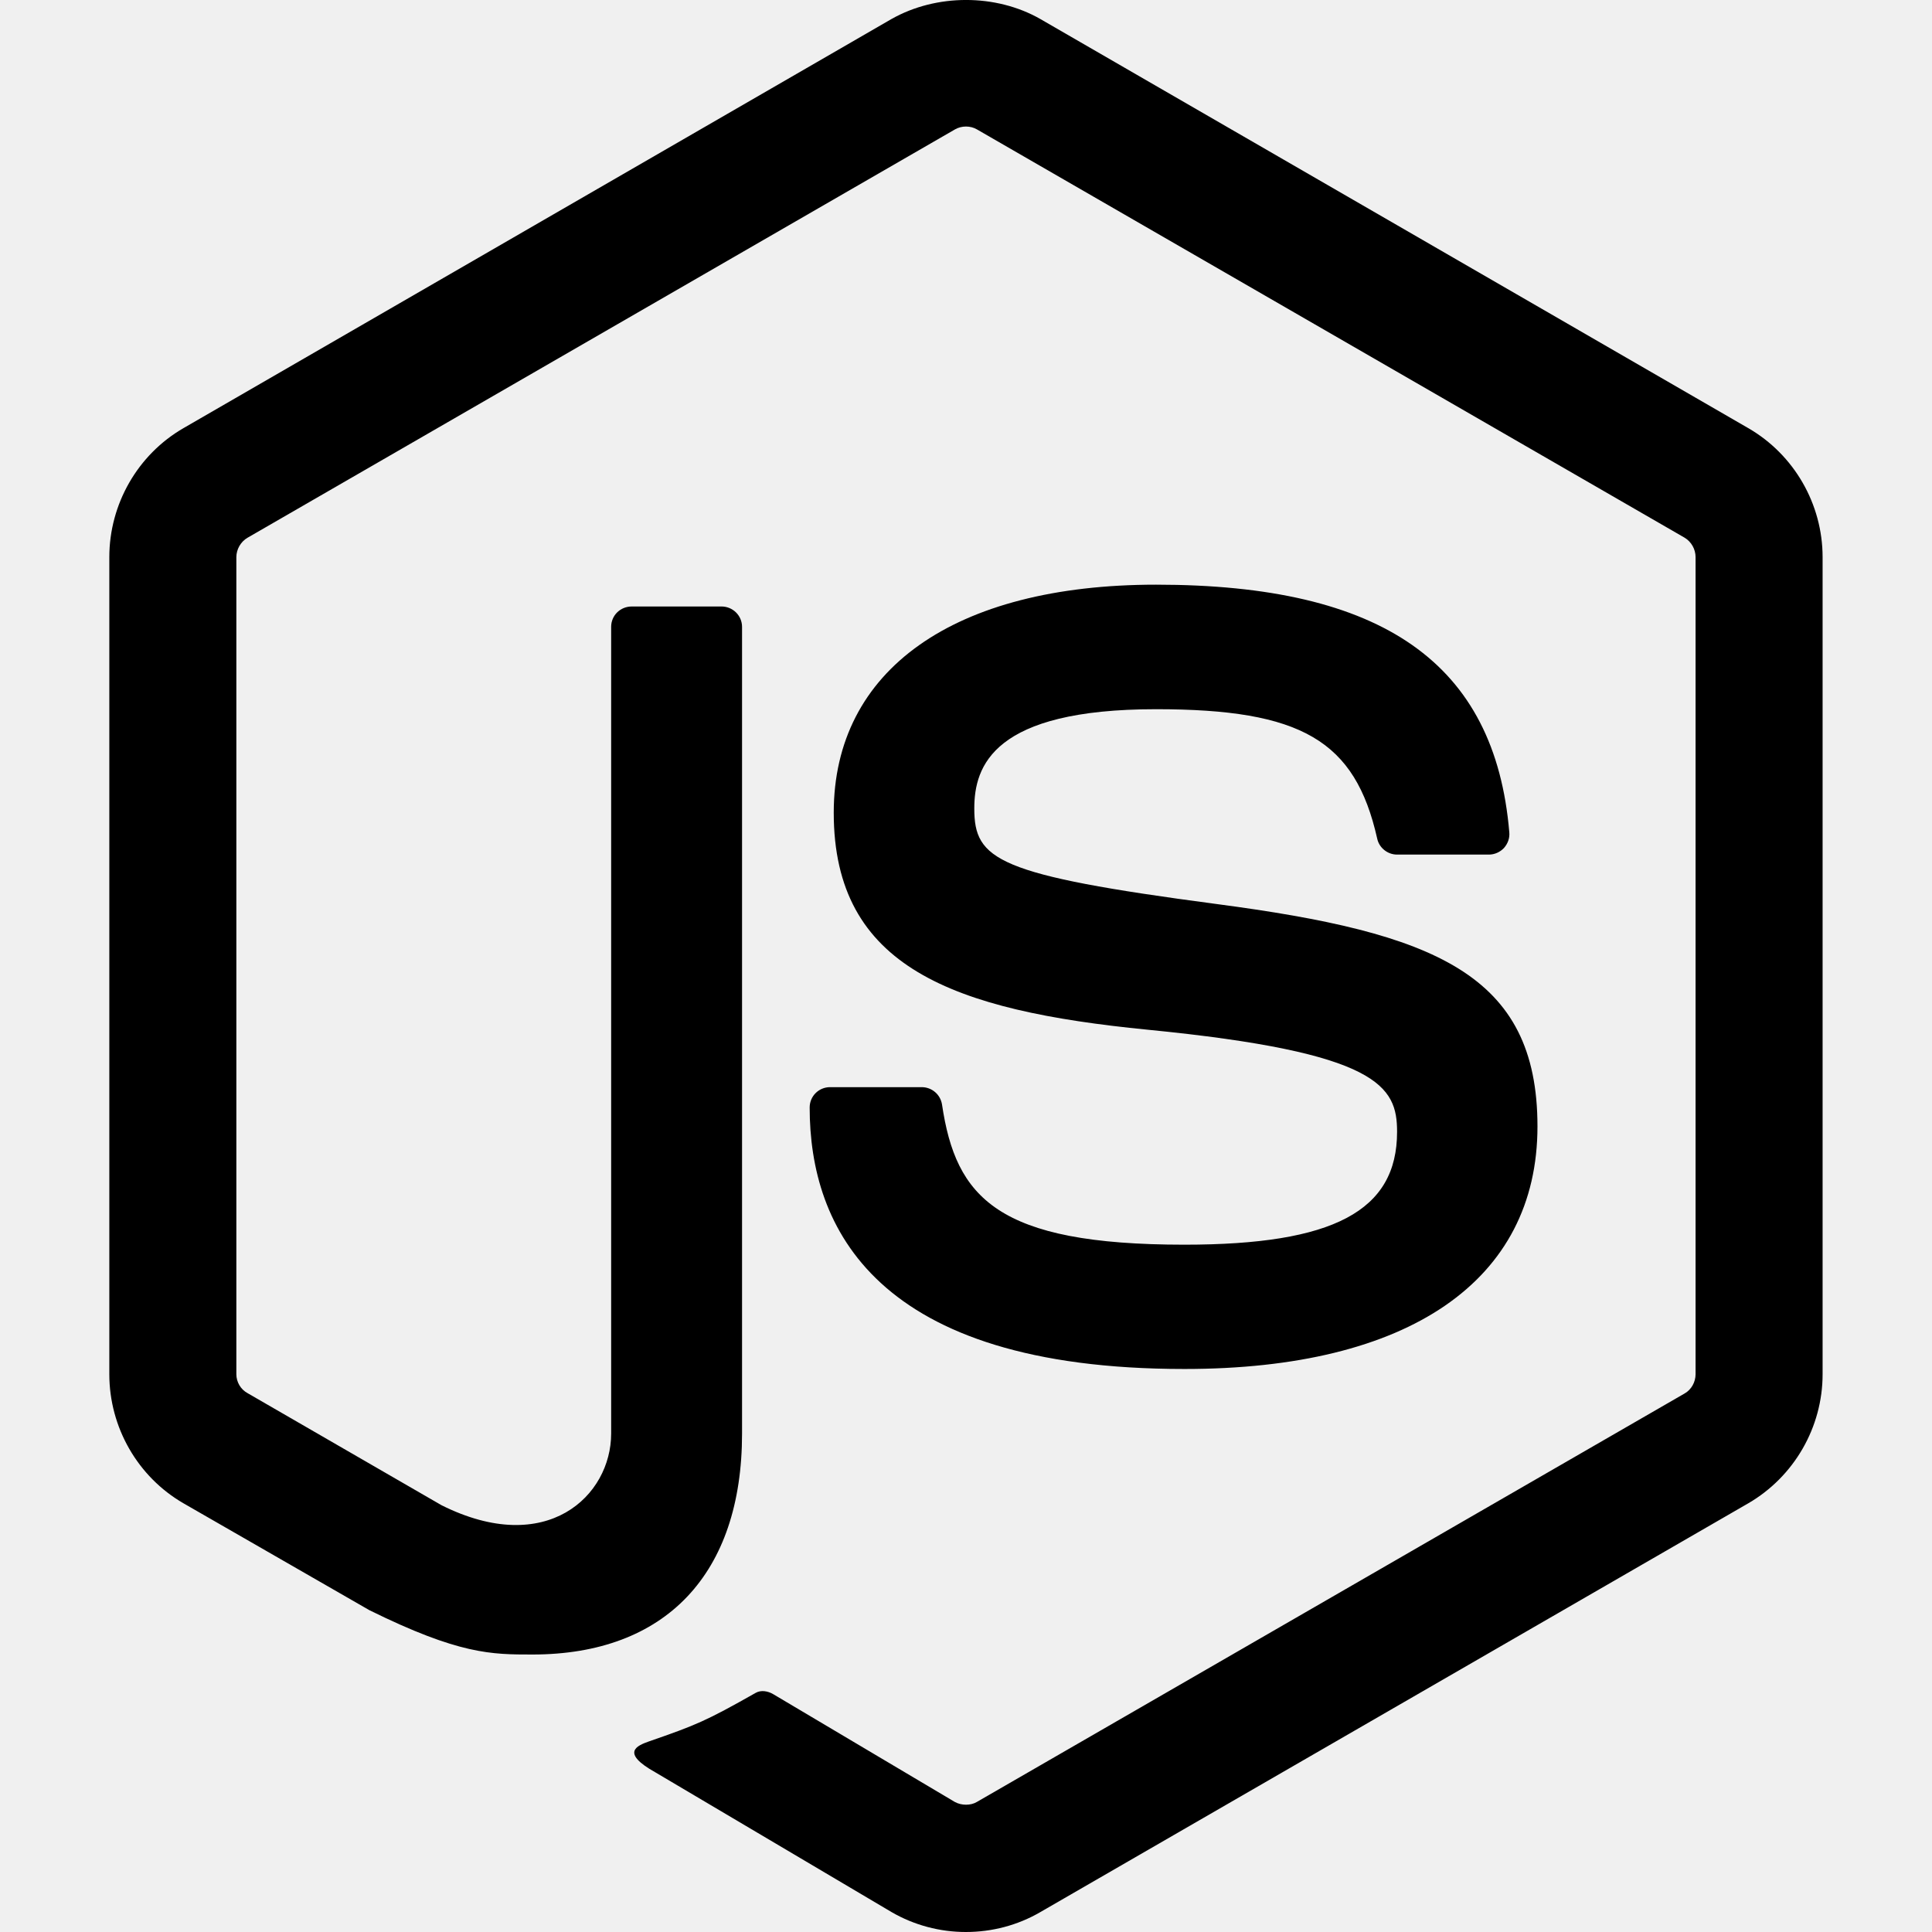
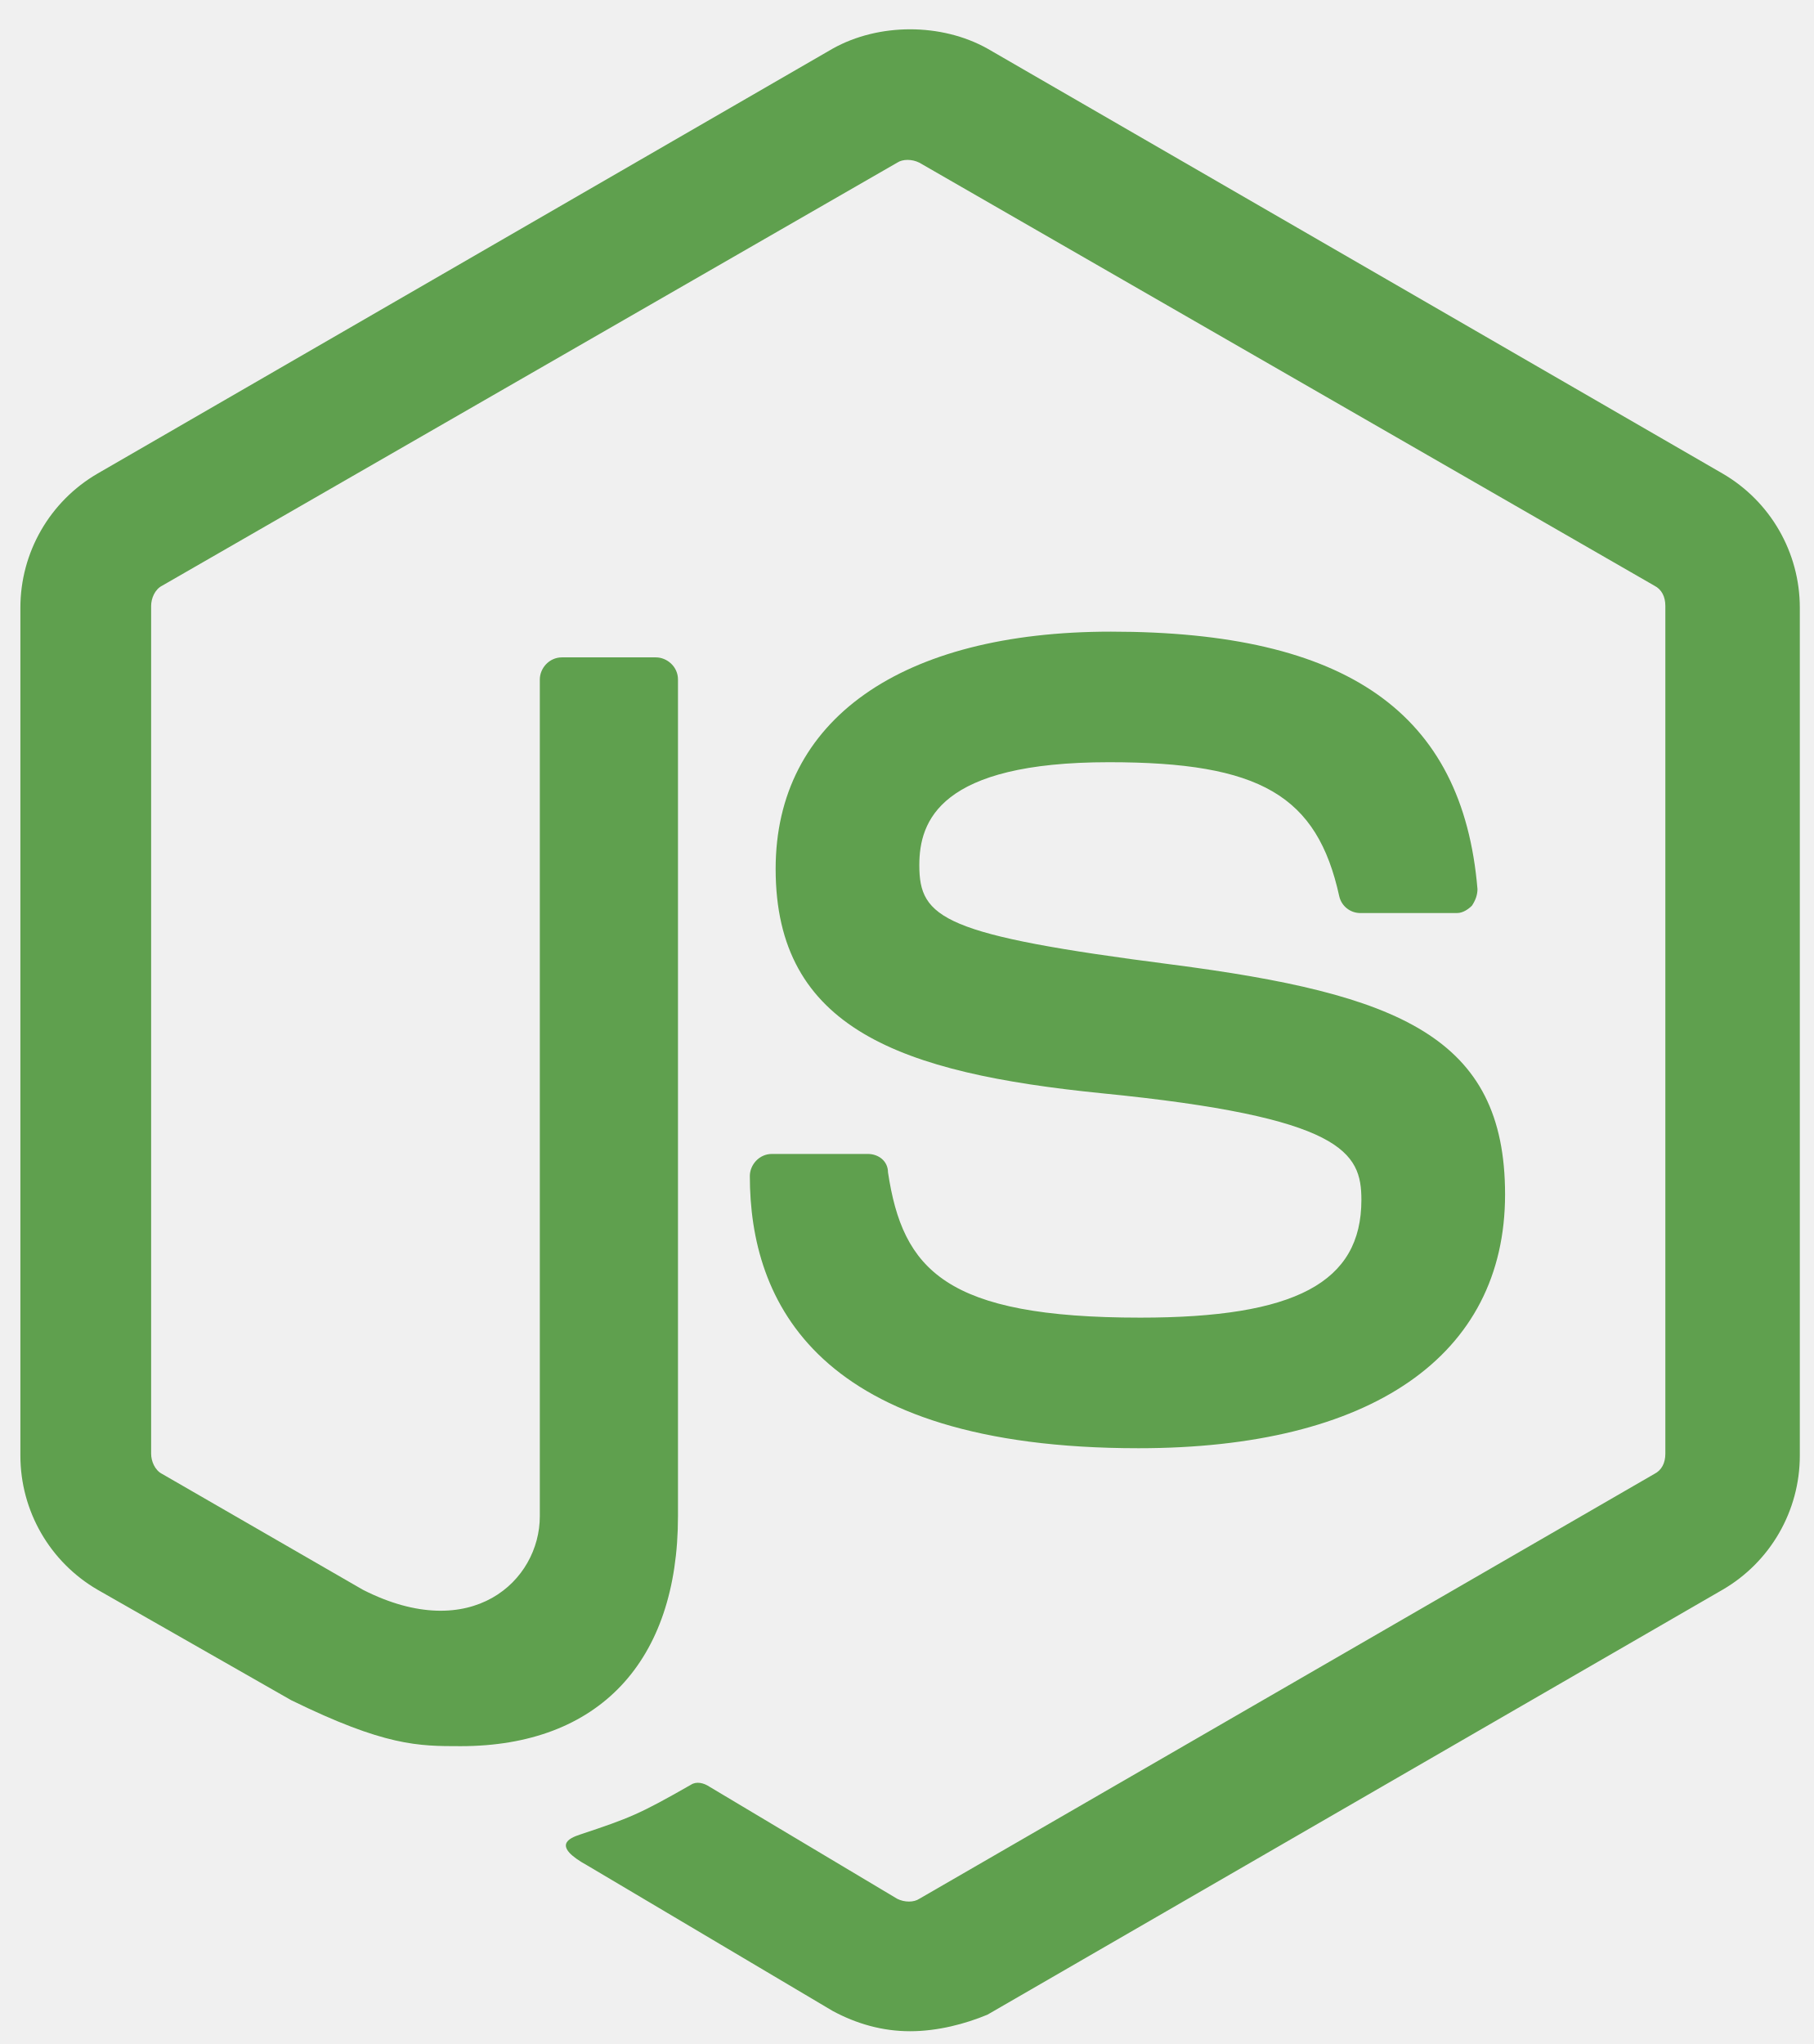
- <svg xmlns="http://www.w3.org/2000/svg" role="img" viewBox="0 0 24 24">
-   <path d="M11.998,24c-0.321,0-0.641-0.084-0.922-0.247l-2.936-1.737c-0.438-0.245-0.224-0.332-0.08-0.383 c0.585-0.203,0.703-0.25,1.328-0.604c0.065-0.037,0.151-0.023,0.218,0.017l2.256,1.339c0.082,0.045,0.197,0.045,0.272,0l8.795-5.076 c0.082-0.047,0.134-0.141,0.134-0.238V6.921c0-0.099-0.053-0.192-0.137-0.242l-8.791-5.072c-0.081-0.047-0.189-0.047-0.271,0 L3.075,6.68C2.99,6.729,2.936,6.825,2.936,6.921v10.15c0,0.097,0.054,0.189,0.139,0.235l2.409,1.392 c1.307,0.654,2.108-0.116,2.108-0.89V7.787c0-0.142,0.114-0.253,0.256-0.253h1.115c0.139,0,0.255,0.112,0.255,0.253v10.021 c0,1.745-0.95,2.745-2.604,2.745c-0.508,0-0.909,0-2.026-0.551L2.28,18.675c-0.57-0.329-0.922-0.945-0.922-1.604V6.921 c0-0.659,0.353-1.275,0.922-1.603l8.795-5.082c0.557-0.315,1.296-0.315,1.848,0l8.794,5.082c0.57,0.329,0.924,0.944,0.924,1.603 v10.15c0,0.659-0.354,1.273-0.924,1.604l-8.794,5.078C12.643,23.916,12.324,24,11.998,24z M19.099,13.993 c0-1.9-1.284-2.406-3.987-2.763c-2.731-0.361-3.009-0.548-3.009-1.187c0-0.528,0.235-1.233,2.258-1.233 c1.807,0,2.473,0.389,2.747,1.607c0.024,0.115,0.129,0.199,0.247,0.199h1.141c0.071,0,0.138-0.031,0.186-0.081 c0.048-0.054,0.074-0.123,0.067-0.196c-0.177-2.098-1.571-3.076-4.388-3.076c-2.508,0-4.004,1.058-4.004,2.833 c0,1.925,1.488,2.457,3.895,2.695c2.88,0.282,3.103,0.703,3.103,1.269c0,0.983-0.789,1.402-2.642,1.402 c-2.327,0-2.839-0.584-3.011-1.742c-0.02-0.124-0.126-0.215-0.253-0.215h-1.137c-0.141,0-0.254,0.112-0.254,0.253 c0,1.482,0.806,3.248,4.655,3.248C17.501,17.007,19.099,15.91,19.099,13.993z" fill="currentColor" />
+ <svg xmlns="http://www.w3.org/2000/svg" width="71" height="80" viewBox="0 0 71 80" fill="none">
+   <g clipPath="url(#clip0_337_7891)" fill="#5FA04E">
+     <path d="M35.625 79.5c-1.081 0-2.09-.288-3.028-.792l-9.59-5.686c-1.442-.792-.721-1.08-.289-1.224 1.947-.648 2.308-.792 4.327-1.944.216-.144.504-.072.72.072l7.356 4.391c.288.144.649.144.865 0l28.77-16.628c.289-.144.433-.431.433-.791V23.714c0-.36-.144-.648-.432-.792L35.986 6.366c-.288-.144-.65-.144-.865 0L6.35 22.922c-.29.144-.434.504-.434.792v33.184c0 .287.145.647.433.791l7.86 4.535c4.254 2.16 6.922-.36 6.922-2.879V26.593c0-.432.36-.864.865-.864h3.678c.432 0 .865.36.865.864v32.752c0 5.687-3.1 8.998-8.509 8.998-1.658 0-2.956 0-6.633-1.8l-7.572-4.319A6.073 6.073 0 0 1 .798 56.97V23.786a6.073 6.073 0 0 1 3.028-5.255l28.77-16.628c1.804-1.008 4.255-1.008 6.058 0l28.77 16.628a6.073 6.073 0 0 1 3.029 5.255V56.97a6.073 6.073 0 0 1-3.029 5.254l-28.77 16.628c-.865.36-1.947.648-3.029.648Z" />
+     <path d="M44.567 56.682c-12.62 0-15.215-5.759-15.215-10.654 0-.432.36-.864.865-.864h3.75c.433 0 .793.288.793.72.577 3.815 2.235 5.687 9.879 5.687 6.057 0 8.652-1.368 8.652-4.607 0-1.871-.72-3.24-10.167-4.175-7.86-.792-12.762-2.52-12.762-8.782 0-5.83 4.903-9.285 13.123-9.285 9.23 0 13.772 3.167 14.35 10.077 0 .216-.073.432-.217.648-.144.144-.36.288-.577.288h-3.822a.844.844 0 0 1-.793-.648c-.865-3.96-3.1-5.255-9.013-5.255-6.634 0-7.427 2.304-7.427 4.031 0 2.088.937 2.736 9.879 3.887 8.869 1.152 13.05 2.808 13.05 8.998 0 6.335-5.263 9.934-14.348 9.934Z" />
+   </g>
+   <defs>
+     <clipPath id="clip0_337_7891">
+       <path fill="#fff" d="M0 .5h71v79H0z" />
+     </clipPath>
+   </defs>
</svg>
